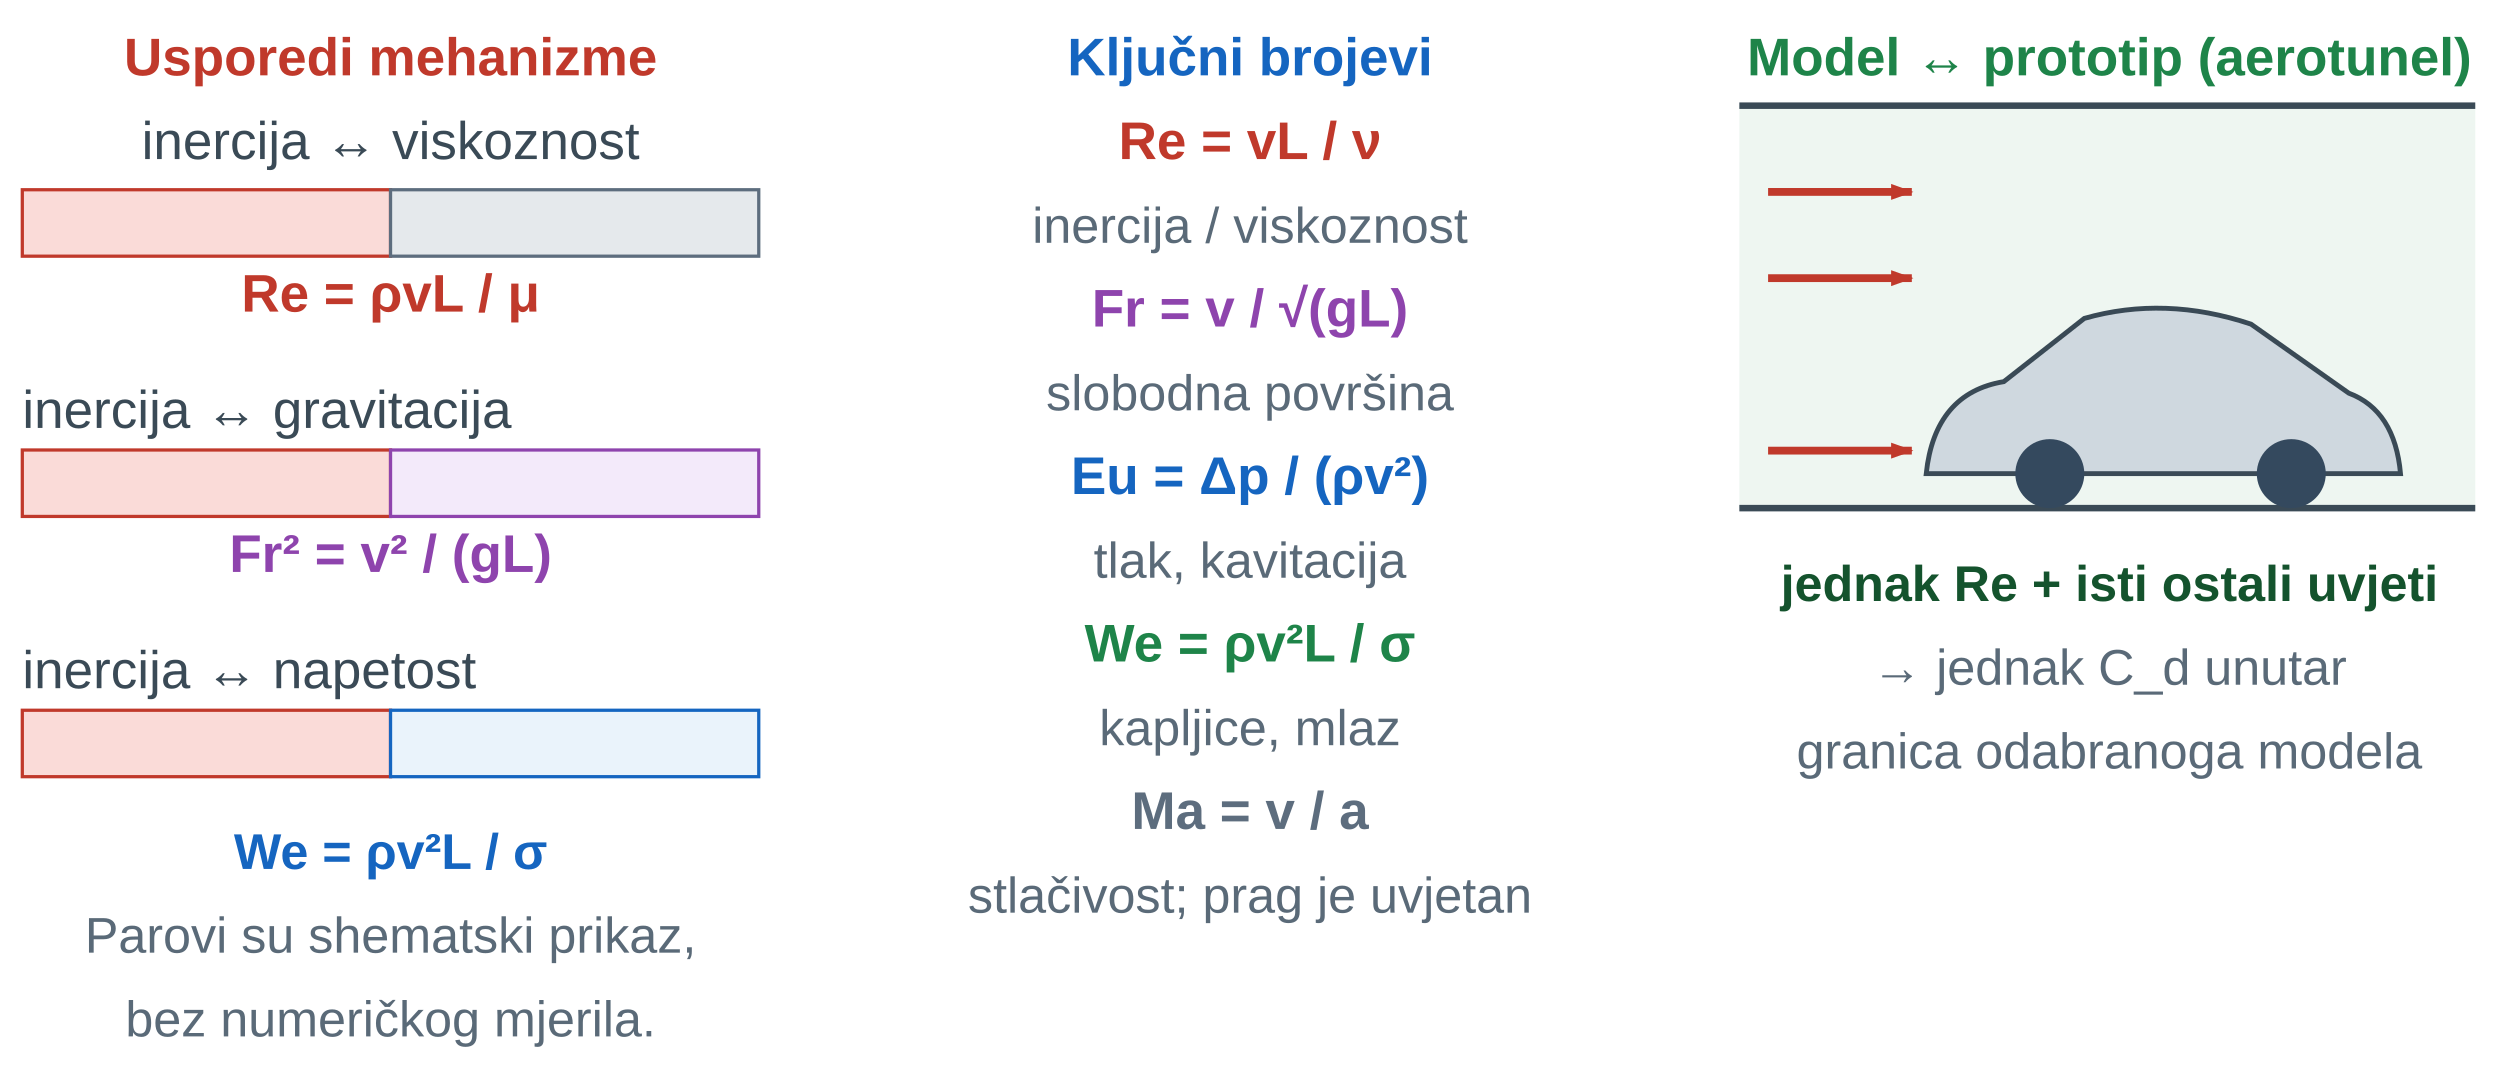
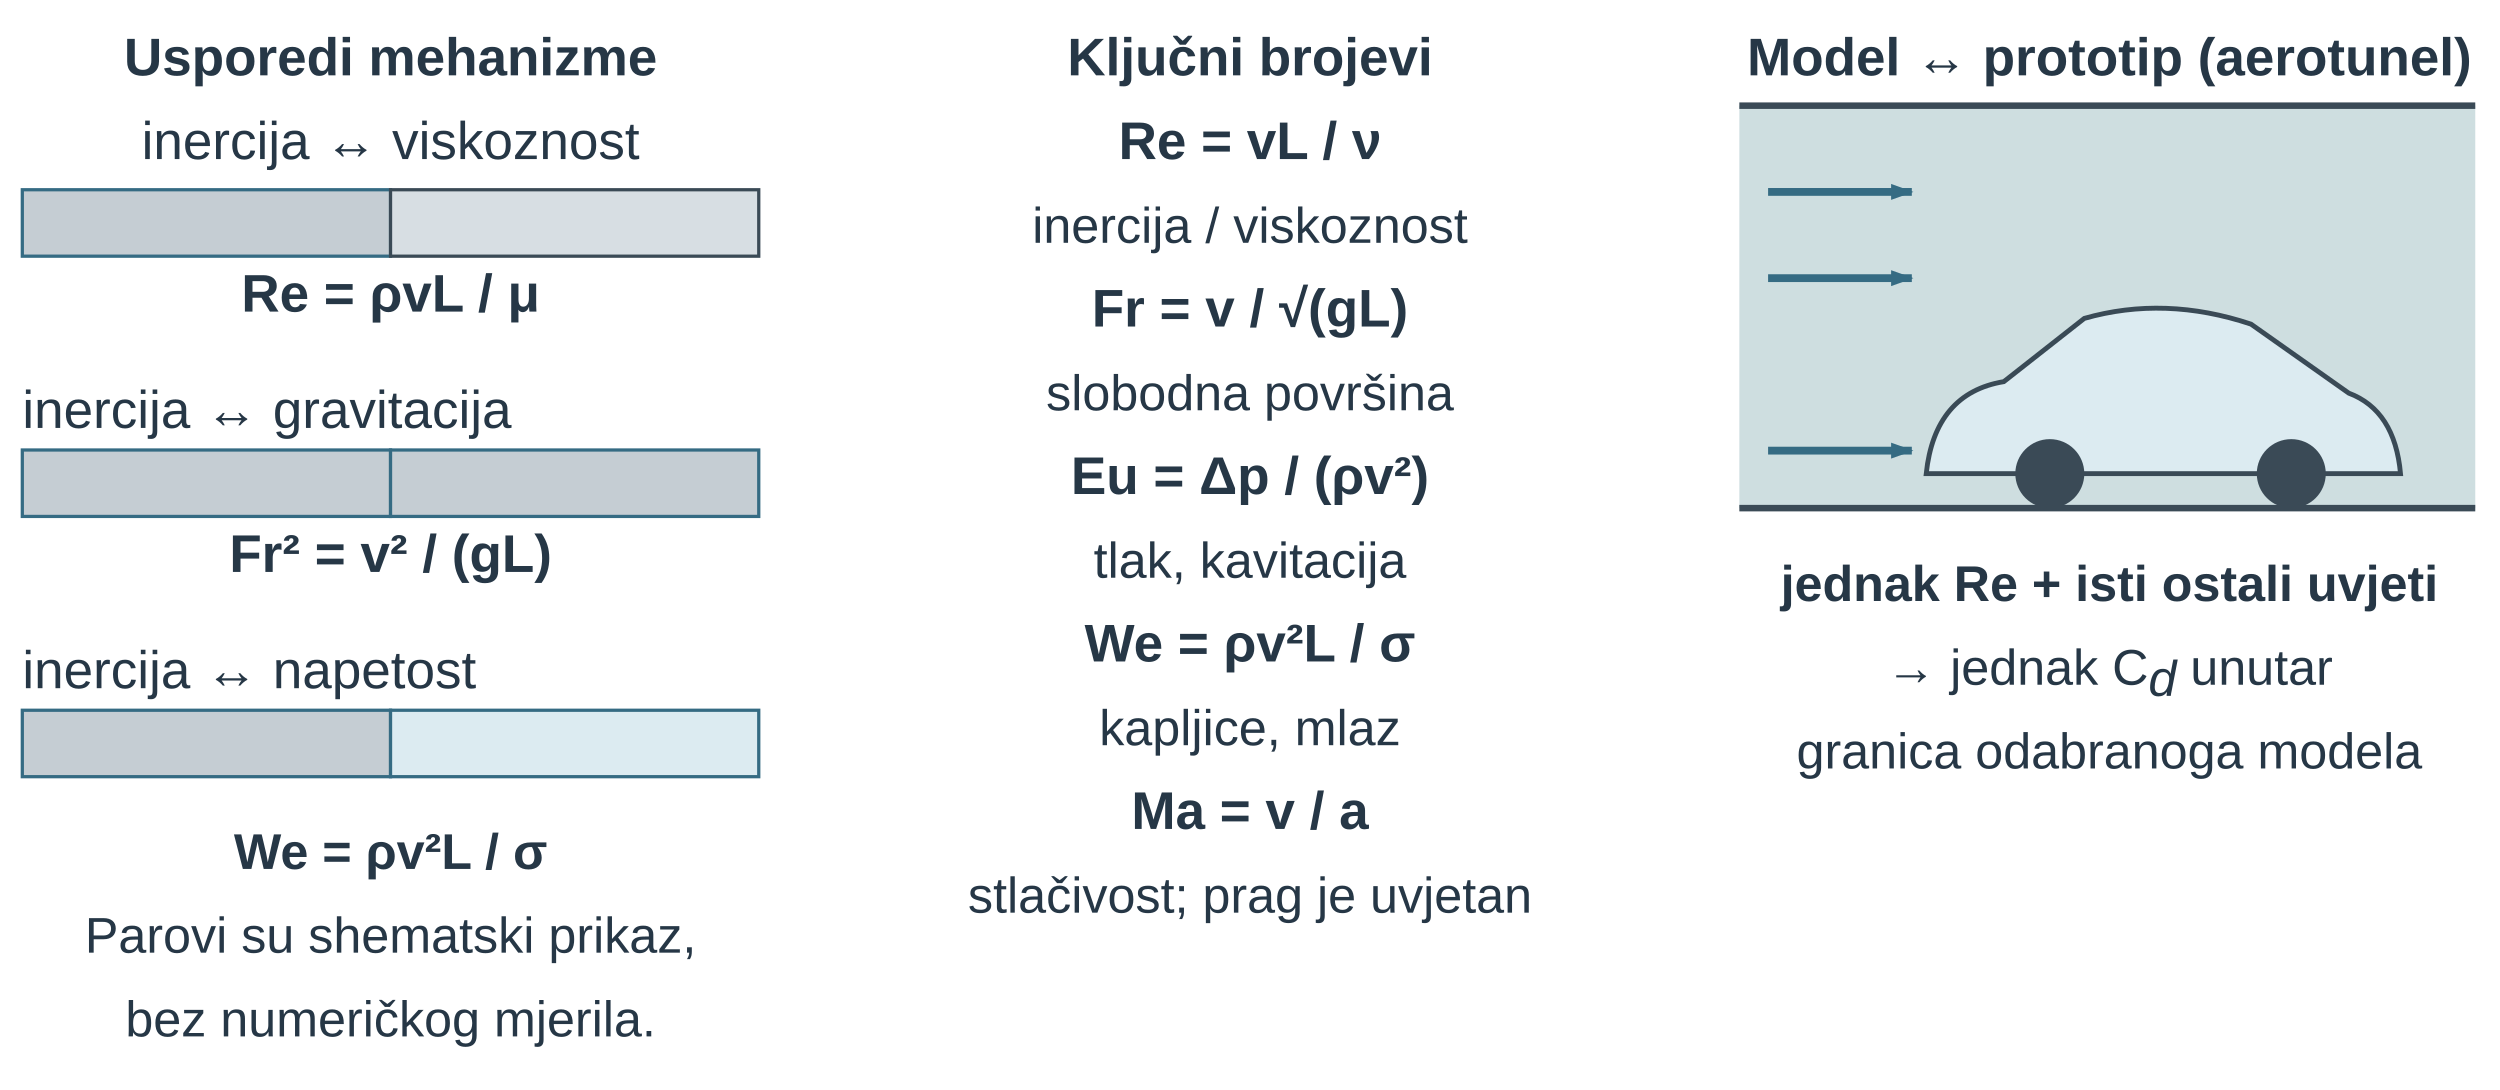
<svg xmlns="http://www.w3.org/2000/svg" width="447.874pt" height="195.17pt" viewBox="0 0 447.874 195.17" role="img">
  <defs>
    <marker id="u14fup_aR" markerWidth="7" markerHeight="5" refX="6.5" refY="2.5" orient="auto">
-       <path d="M0,0 L0,5 L7,2.5 z" fill="#c0392b" />
+       <path d="M0,0 L0,5 L7,2.5 z" fill="#356b83" />
    </marker>
  </defs>
  <g font-family="Arial, Liberation Sans, sans-serif">
    <g transform="translate(0 0)">
      <g transform="translate(69.979 13.5)">
-         <text data-source-text="1" x="0" y="0" text-anchor="middle" font-size="9.5" font-weight="600" fill="rgb(192, 57, 43)">Usporedi mehanizme</text>
+         <text data-source-text="1" x="0" y="0" text-anchor="middle" font-size="9.5" font-weight="600" fill="rgb(38, 55, 70)">Usporedi mehanizme</text>
      </g>
      <g transform="translate(69.979 28.5)">
-         <text data-source-text="2" x="0" y="0" text-anchor="middle" font-size="9.5" font-weight="400" fill="rgb(58, 74, 86)">inercija ↔ viskoznost</text>
+         <text data-source-text="2" x="0" y="0" text-anchor="middle" font-size="9.5" font-weight="400" fill="rgb(38, 55, 70)">inercija ↔ viskoznost</text>
      </g>
      <g transform="translate(-17.828 -15.608) scale(0.496)">
        <g transform="matrix(1 0 0 1 0 0)">
-           <rect x="44" y="100" width="133" height="24" fill="rgb(250, 219, 216)" stroke="rgb(192, 57, 43)" stroke-width="1.176" stroke-linecap="butt" stroke-linejoin="miter" stroke-dasharray="none" fill-opacity="1" stroke-opacity="1" opacity="1" marker-start="none" marker-mid="none" marker-end="none" data-source-geometry="6" />
+           <rect x="44" y="100" width="133" height="24" fill="rgb(197, 205, 211)" stroke="rgb(53, 107, 131)" stroke-width="1.176" stroke-linecap="butt" stroke-linejoin="miter" stroke-dasharray="none" fill-opacity="1" stroke-opacity="1" opacity="1" marker-start="none" marker-mid="none" marker-end="none" data-source-geometry="2" />
        </g>
      </g>
      <g transform="translate(-17.828 -15.608) scale(0.496)">
        <g transform="matrix(1 0 0 1 0 0)">
-           <rect x="177" y="100" width="133" height="24" fill="rgb(229, 233, 236)" stroke="rgb(93, 109, 126)" stroke-width="1.176" stroke-linecap="butt" stroke-linejoin="miter" stroke-dasharray="none" fill-opacity="1" stroke-opacity="1" opacity="1" marker-start="none" marker-mid="none" marker-end="none" data-source-geometry="7" />
+           <rect x="177" y="100" width="133" height="24" fill="rgb(215, 222, 227)" stroke="rgb(58, 74, 86)" stroke-width="1.176" stroke-linecap="butt" stroke-linejoin="miter" stroke-dasharray="none" fill-opacity="1" stroke-opacity="1" opacity="1" marker-start="none" marker-mid="none" marker-end="none" data-source-geometry="3" />
        </g>
      </g>
      <g transform="translate(-17.828 -15.608) scale(0.496)">
        <g transform="matrix(1 0 0 1 0 0)">
-           <rect x="44" y="194" width="133" height="24" fill="rgb(250, 219, 216)" stroke="rgb(192, 57, 43)" stroke-width="1.176" stroke-linecap="butt" stroke-linejoin="miter" stroke-dasharray="none" fill-opacity="1" stroke-opacity="1" opacity="1" marker-start="none" marker-mid="none" marker-end="none" data-source-geometry="10" />
+           <rect x="44" y="194" width="133" height="24" fill="rgb(197, 205, 211)" stroke="rgb(53, 107, 131)" stroke-width="1.176" stroke-linecap="butt" stroke-linejoin="miter" stroke-dasharray="none" fill-opacity="1" stroke-opacity="1" opacity="1" marker-start="none" marker-mid="none" marker-end="none" data-source-geometry="6" />
        </g>
      </g>
      <g transform="translate(-17.828 -15.608) scale(0.496)">
        <g transform="matrix(1 0 0 1 0 0)">
-           <rect x="177" y="194" width="133" height="24" fill="rgb(243, 234, 250)" stroke="rgb(142, 68, 173)" stroke-width="1.176" stroke-linecap="butt" stroke-linejoin="miter" stroke-dasharray="none" fill-opacity="1" stroke-opacity="1" opacity="1" marker-start="none" marker-mid="none" marker-end="none" data-source-geometry="11" />
+           <rect x="177" y="194" width="133" height="24" fill="rgb(197, 205, 211)" stroke="rgb(53, 107, 131)" stroke-width="1.176" stroke-linecap="butt" stroke-linejoin="miter" stroke-dasharray="none" fill-opacity="1" stroke-opacity="1" opacity="1" marker-start="none" marker-mid="none" marker-end="none" data-source-geometry="7" />
        </g>
      </g>
      <g transform="translate(-17.828 -15.608) scale(0.496)">
        <g transform="matrix(1 0 0 1 0 0)">
-           <rect x="44" y="288" width="133" height="24" fill="rgb(250, 219, 216)" stroke="rgb(192, 57, 43)" stroke-width="1.176" stroke-linecap="butt" stroke-linejoin="miter" stroke-dasharray="none" fill-opacity="1" stroke-opacity="1" opacity="1" marker-start="none" marker-mid="none" marker-end="none" data-source-geometry="14" />
+           <rect x="44" y="288" width="133" height="24" fill="rgb(197, 205, 211)" stroke="rgb(53, 107, 131)" stroke-width="1.176" stroke-linecap="butt" stroke-linejoin="miter" stroke-dasharray="none" fill-opacity="1" stroke-opacity="1" opacity="1" marker-start="none" marker-mid="none" marker-end="none" data-source-geometry="10" />
        </g>
      </g>
      <g transform="translate(-17.828 -15.608) scale(0.496)">
        <g transform="matrix(1 0 0 1 0 0)">
-           <rect x="177" y="288" width="133" height="24" fill="rgb(234, 243, 251)" stroke="rgb(21, 101, 192)" stroke-width="1.176" stroke-linecap="butt" stroke-linejoin="miter" stroke-dasharray="none" fill-opacity="1" stroke-opacity="1" opacity="1" marker-start="none" marker-mid="none" marker-end="none" data-source-geometry="15" />
+           <rect x="177" y="288" width="133" height="24" fill="rgb(220, 235, 241)" stroke="rgb(53, 107, 131)" stroke-width="1.176" stroke-linecap="butt" stroke-linejoin="miter" stroke-dasharray="none" fill-opacity="1" stroke-opacity="1" opacity="1" marker-start="none" marker-mid="none" marker-end="none" data-source-geometry="11" />
        </g>
      </g>
      <g transform="translate(69.979 55.828)">
-         <text data-source-text="3" x="0" y="0" text-anchor="middle" font-size="9.5" font-weight="600" fill="rgb(192, 57, 43)">Re = ρvL / μ</text>
+         <text data-source-text="3" x="0" y="0" text-anchor="middle" font-size="9.5" font-weight="600" fill="rgb(38, 55, 70)">Re = ρvL / μ</text>
      </g>
      <g transform="translate(4 76.663)">
-         <text data-source-text="4" x="0" y="0" text-anchor="start" font-size="9.5" font-weight="400" fill="rgb(58, 74, 86)">inercija ↔ gravitacija</text>
+         <text data-source-text="4" x="0" y="0" text-anchor="start" font-size="9.5" font-weight="400" fill="rgb(38, 55, 70)">inercija ↔ gravitacija</text>
      </g>
      <g transform="translate(69.979 102.459)">
-         <text data-source-text="5" x="0" y="0" text-anchor="middle" font-size="9.5" font-weight="600" fill="rgb(142, 68, 173)">Fr² = v² / (gL)</text>
+         <text data-source-text="5" x="0" y="0" text-anchor="middle" font-size="9.5" font-weight="600" fill="rgb(38, 55, 70)">Fr² = v² / (gL)</text>
      </g>
      <g transform="translate(4 123.295)">
-         <text data-source-text="6" x="0" y="0" text-anchor="start" font-size="9.5" font-weight="400" fill="rgb(58, 74, 86)">inercija ↔ napetost</text>
+         <text data-source-text="6" x="0" y="0" text-anchor="start" font-size="9.5" font-weight="400" fill="rgb(38, 55, 70)">inercija ↔ napetost</text>
      </g>
      <g transform="translate(69.979 155.67)">
-         <text data-source-text="7" x="0" y="0" text-anchor="middle" font-size="9" font-weight="600" fill="rgb(21, 101, 192)">We = ρv²L / σ</text>
+         <text data-source-text="7" x="0" y="0" text-anchor="middle" font-size="9" font-weight="600" fill="rgb(38, 55, 70)">We = ρv²L / σ</text>
      </g>
      <g transform="translate(69.979 170.67)">
-         <text data-source-text="8" x="0" y="0" text-anchor="middle" font-size="9" font-weight="400" fill="rgb(90, 106, 120)">Parovi su shematski prikaz,</text>
+         <text data-source-text="8" x="0" y="0" text-anchor="middle" font-size="9" font-weight="400" fill="rgb(38, 55, 70)">Parovi su shematski prikaz,</text>
      </g>
      <g transform="translate(69.979 185.67)">
-         <text data-source-text="9" x="0" y="0" text-anchor="middle" font-size="9" font-weight="400" fill="rgb(90, 106, 120)">bez numeričkog mjerila.</text>
+         <text data-source-text="9" x="0" y="0" text-anchor="middle" font-size="9" font-weight="400" fill="rgb(38, 55, 70)">bez numeričkog mjerila.</text>
      </g>
    </g>
    <g transform="translate(153.958 0)">
      <g transform="translate(69.979 13.5)">
-         <text data-source-text="10" x="0" y="0" text-anchor="middle" font-size="9.5" font-weight="600" fill="rgb(21, 101, 192)">Ključni brojevi</text>
+         <text data-source-text="10" x="0" y="0" text-anchor="middle" font-size="9.5" font-weight="600" fill="rgb(38, 55, 70)">Ključni brojevi</text>
      </g>
      <g transform="translate(69.979 28.5)">
-         <text data-source-text="11" x="0" y="0" text-anchor="middle" font-size="9.5" font-weight="600" fill="rgb(192, 57, 43)">Re = vL / ν</text>
+         <text data-source-text="11" x="0" y="0" text-anchor="middle" font-size="9.5" font-weight="600" fill="rgb(38, 55, 70)">Re = vL / ν</text>
      </g>
      <g transform="translate(69.979 43.5)">
-         <text data-source-text="12" x="0" y="0" text-anchor="middle" font-size="9" font-weight="400" fill="rgb(90, 106, 120)">inercija / viskoznost</text>
+         <text data-source-text="12" x="0" y="0" text-anchor="middle" font-size="9" font-weight="400" fill="rgb(38, 55, 70)">inercija / viskoznost</text>
      </g>
      <g transform="translate(69.979 58.5)">
-         <text data-source-text="13" x="0" y="0" text-anchor="middle" font-size="9.5" font-weight="600" fill="rgb(142, 68, 173)">Fr = v / √(gL)</text>
+         <text data-source-text="13" x="0" y="0" text-anchor="middle" font-size="9.5" font-weight="600" fill="rgb(38, 55, 70)">Fr = v / √(gL)</text>
      </g>
      <g transform="translate(69.979 73.5)">
-         <text data-source-text="14" x="0" y="0" text-anchor="middle" font-size="9" font-weight="400" fill="rgb(90, 106, 120)">slobodna površina</text>
+         <text data-source-text="14" x="0" y="0" text-anchor="middle" font-size="9" font-weight="400" fill="rgb(38, 55, 70)">slobodna površina</text>
      </g>
      <g transform="translate(69.979 88.5)">
-         <text data-source-text="15" x="0" y="0" text-anchor="middle" font-size="9.5" font-weight="600" fill="rgb(21, 101, 192)">Eu = Δp / (ρv²)</text>
+         <text data-source-text="15" x="0" y="0" text-anchor="middle" font-size="9.5" font-weight="600" fill="rgb(38, 55, 70)">Eu = Δp / (ρv²)</text>
      </g>
      <g transform="translate(69.979 103.5)">
-         <text data-source-text="16" x="0" y="0" text-anchor="middle" font-size="9" font-weight="400" fill="rgb(90, 106, 120)">tlak, kavitacija</text>
+         <text data-source-text="16" x="0" y="0" text-anchor="middle" font-size="9" font-weight="400" fill="rgb(38, 55, 70)">tlak, kavitacija</text>
      </g>
      <g transform="translate(69.979 118.5)">
-         <text data-source-text="17" x="0" y="0" text-anchor="middle" font-size="9.5" font-weight="600" fill="rgb(30, 132, 73)">We = ρv²L / σ</text>
+         <text data-source-text="17" x="0" y="0" text-anchor="middle" font-size="9.5" font-weight="600" fill="rgb(38, 55, 70)">We = ρv²L / σ</text>
      </g>
      <g transform="translate(69.979 133.5)">
-         <text data-source-text="18" x="0" y="0" text-anchor="middle" font-size="9" font-weight="400" fill="rgb(90, 106, 120)">kapljice, mlaz</text>
+         <text data-source-text="18" x="0" y="0" text-anchor="middle" font-size="9" font-weight="400" fill="rgb(38, 55, 70)">kapljice, mlaz</text>
      </g>
      <g transform="translate(69.979 148.5)">
-         <text data-source-text="19" x="0" y="0" text-anchor="middle" font-size="9.5" font-weight="600" fill="rgb(93, 109, 126)">Ma = v / a</text>
+         <text data-source-text="19" x="0" y="0" text-anchor="middle" font-size="9.5" font-weight="600" fill="rgb(38, 55, 70)">Ma = v / a</text>
      </g>
      <g transform="translate(69.979 163.5)">
-         <text data-source-text="20" x="0" y="0" text-anchor="middle" font-size="9" font-weight="400" fill="rgb(90, 106, 120)">stlačivost; prag je uvjetan</text>
+         <text data-source-text="20" x="0" y="0" text-anchor="middle" font-size="9" font-weight="400" fill="rgb(38, 55, 70)">stlačivost; prag je uvjetan</text>
      </g>
    </g>
    <g transform="translate(307.916 0)">
      <g transform="translate(69.979 13.5)">
-         <text data-source-text="21" x="0" y="0" text-anchor="middle" font-size="9.5" font-weight="600" fill="rgb(30, 132, 73)">Model ↔ prototip (aerotunel)</text>
+         <text data-source-text="21" x="0" y="0" text-anchor="middle" font-size="9.5" font-weight="600" fill="rgb(38, 55, 70)">Model ↔ prototip (aerotunel)</text>
      </g>
      <g transform="translate(-346.513 -58.319) scale(0.515)">
        <g transform="matrix(1 0 0 1 0 0)">
-           <rect x="680" y="150" width="256" height="140" fill="rgb(238, 246, 241)" stroke="none" stroke-width="1px" stroke-linecap="butt" stroke-linejoin="miter" stroke-dasharray="none" fill-opacity="1" stroke-opacity="1" opacity="1" marker-start="none" marker-mid="none" marker-end="none" data-source-geometry="42" />
+           <rect x="680" y="150" width="256" height="140" fill="rgb(206, 222, 224)" stroke="none" stroke-width="1px" stroke-linecap="butt" stroke-linejoin="miter" stroke-dasharray="none" fill-opacity="1" stroke-opacity="1" opacity="1" marker-start="none" marker-mid="none" marker-end="none" data-source-geometry="27" />
        </g>
      </g>
      <g transform="translate(-346.513 -58.319) scale(0.515)">
        <g transform="matrix(1 0 0 1 0 0)">
-           <path d="M680 150 H936 M680 290 H936" fill="none" stroke="rgb(58, 74, 86)" stroke-width="2.263" stroke-linecap="butt" stroke-linejoin="miter" stroke-dasharray="none" fill-opacity="1" stroke-opacity="1" opacity="1" marker-start="none" marker-mid="none" marker-end="none" data-source-geometry="43" />
+           <path d="M680 150 H936 M680 290 H936" fill="none" stroke="rgb(58, 74, 86)" stroke-width="2.263" stroke-linecap="butt" stroke-linejoin="miter" stroke-dasharray="none" fill-opacity="1" stroke-opacity="1" opacity="1" marker-start="none" marker-mid="none" marker-end="none" data-source-geometry="28" />
        </g>
      </g>
      <defs>
-         <marker id="u14fup_aR-print-2-44-marker-end" markerWidth="7.76" markerHeight="5.543" refX="6.5" refY="2.5" orient="auto" viewBox="0 0 7 5" markerUnits="userSpaceOnUse">
-           <path d="M0,0 L0,5 L7,2.5 z" fill="#c0392b" />
+         <marker id="u14fup_aR-print-2-29-marker-end" markerWidth="7.76" markerHeight="5.543" refX="6.5" refY="2.5" orient="auto" viewBox="0 0 7 5" markerUnits="userSpaceOnUse">
+           <path d="M0,0 L0,5 L7,2.5 z" fill="#356b83" />
        </marker>
      </defs>
      <g transform="translate(-346.513 -58.319) scale(0.515)">
        <g transform="matrix(1 0 0 1 0 0)">
-           <line x1="690" y1="180" x2="740" y2="180" stroke="rgb(192, 57, 43)" stroke-width="2.716" marker-end="url(#u14fup_aR-print-2-44-marker-end)" fill="rgb(0, 0, 0)" stroke-linecap="butt" stroke-linejoin="miter" stroke-dasharray="none" fill-opacity="1" stroke-opacity="1" opacity="1" marker-start="none" marker-mid="none" data-source-geometry="44" />
+           <line x1="690" y1="180" x2="740" y2="180" stroke="rgb(53, 107, 131)" stroke-width="2.716" marker-end="url(#u14fup_aR-print-2-29-marker-end)" fill="rgb(0, 0, 0)" stroke-linecap="butt" stroke-linejoin="miter" stroke-dasharray="none" fill-opacity="1" stroke-opacity="1" opacity="1" marker-start="none" marker-mid="none" data-source-geometry="29" />
        </g>
      </g>
      <defs>
-         <marker id="u14fup_aR-print-2-45-marker-end" markerWidth="7.76" markerHeight="5.543" refX="6.5" refY="2.5" orient="auto" viewBox="0 0 7 5" markerUnits="userSpaceOnUse">
-           <path d="M0,0 L0,5 L7,2.5 z" fill="#c0392b" />
+         <marker id="u14fup_aR-print-2-30-marker-end" markerWidth="7.76" markerHeight="5.543" refX="6.5" refY="2.5" orient="auto" viewBox="0 0 7 5" markerUnits="userSpaceOnUse">
+           <path d="M0,0 L0,5 L7,2.5 z" fill="#356b83" />
        </marker>
      </defs>
      <g transform="translate(-346.513 -58.319) scale(0.515)">
        <g transform="matrix(1 0 0 1 0 0)">
-           <line x1="690" y1="210" x2="740" y2="210" stroke="rgb(192, 57, 43)" stroke-width="2.716" marker-end="url(#u14fup_aR-print-2-45-marker-end)" fill="rgb(0, 0, 0)" stroke-linecap="butt" stroke-linejoin="miter" stroke-dasharray="none" fill-opacity="1" stroke-opacity="1" opacity="1" marker-start="none" marker-mid="none" data-source-geometry="45" />
+           <line x1="690" y1="210" x2="740" y2="210" stroke="rgb(53, 107, 131)" stroke-width="2.716" marker-end="url(#u14fup_aR-print-2-30-marker-end)" fill="rgb(0, 0, 0)" stroke-linecap="butt" stroke-linejoin="miter" stroke-dasharray="none" fill-opacity="1" stroke-opacity="1" opacity="1" marker-start="none" marker-mid="none" data-source-geometry="30" />
        </g>
      </g>
      <g transform="translate(-346.513 -58.319) scale(0.515)">
        <g transform="matrix(1 0 0 1 0 0)">
-           <path d="M745,278 Q748,250 772,246 L800,224 Q828,216 858,226 L892,250 Q908,256 910,278 Z" fill="rgb(207, 216, 223)" stroke="rgb(58, 74, 86)" stroke-width="1.698" stroke-linecap="butt" stroke-linejoin="miter" stroke-dasharray="none" fill-opacity="1" stroke-opacity="1" opacity="1" marker-start="none" marker-mid="none" marker-end="none" data-source-geometry="46" />
+           <path d="M745,278 Q748,250 772,246 L800,224 Q828,216 858,226 L892,250 Q908,256 910,278 Z" fill="rgb(220, 235, 241)" stroke="rgb(58, 74, 86)" stroke-width="1.698" stroke-linecap="butt" stroke-linejoin="miter" stroke-dasharray="none" fill-opacity="1" stroke-opacity="1" opacity="1" marker-start="none" marker-mid="none" marker-end="none" data-source-geometry="31" />
        </g>
      </g>
      <g transform="translate(-346.513 -58.319) scale(0.515)">
        <g transform="matrix(1 0 0 1 0 0)">
-           <circle cx="788" cy="278" r="12" fill="rgb(52, 73, 94)" stroke="none" stroke-width="1px" stroke-linecap="butt" stroke-linejoin="miter" stroke-dasharray="none" fill-opacity="1" stroke-opacity="1" opacity="1" marker-start="none" marker-mid="none" marker-end="none" data-source-geometry="47" />
+           <circle cx="788" cy="278" r="12" fill="rgb(58, 74, 86)" stroke="none" stroke-width="1px" stroke-linecap="butt" stroke-linejoin="miter" stroke-dasharray="none" fill-opacity="1" stroke-opacity="1" opacity="1" marker-start="none" marker-mid="none" marker-end="none" data-source-geometry="32" />
        </g>
      </g>
      <g transform="translate(-346.513 -58.319) scale(0.515)">
        <g transform="matrix(1 0 0 1 0 0)">
-           <circle cx="872" cy="278" r="12" fill="rgb(52, 73, 94)" stroke="none" stroke-width="1px" stroke-linecap="butt" stroke-linejoin="miter" stroke-dasharray="none" fill-opacity="1" stroke-opacity="1" opacity="1" marker-start="none" marker-mid="none" marker-end="none" data-source-geometry="48" />
+           <circle cx="872" cy="278" r="12" fill="rgb(58, 74, 86)" stroke="none" stroke-width="1px" stroke-linecap="butt" stroke-linejoin="miter" stroke-dasharray="none" fill-opacity="1" stroke-opacity="1" opacity="1" marker-start="none" marker-mid="none" marker-end="none" data-source-geometry="33" />
        </g>
      </g>
      <defs>
-         <marker id="u14fup_aR-print-2-49-marker-end" markerWidth="7.76" markerHeight="5.543" refX="6.5" refY="2.5" orient="auto" viewBox="0 0 7 5" markerUnits="userSpaceOnUse">
-           <path d="M0,0 L0,5 L7,2.5 z" fill="#c0392b" />
+         <marker id="u14fup_aR-print-2-34-marker-end" markerWidth="7.76" markerHeight="5.543" refX="6.5" refY="2.5" orient="auto" viewBox="0 0 7 5" markerUnits="userSpaceOnUse">
+           <path d="M0,0 L0,5 L7,2.5 z" fill="#356b83" />
        </marker>
      </defs>
      <g transform="translate(-346.513 -58.319) scale(0.515)">
        <g transform="matrix(1 0 0 1 0 0)">
-           <line x1="690" y1="270" x2="740" y2="270" stroke="rgb(192, 57, 43)" stroke-width="2.716" marker-end="url(#u14fup_aR-print-2-49-marker-end)" fill="rgb(0, 0, 0)" stroke-linecap="butt" stroke-linejoin="miter" stroke-dasharray="none" fill-opacity="1" stroke-opacity="1" opacity="1" marker-start="none" marker-mid="none" data-source-geometry="49" />
+           <line x1="690" y1="270" x2="740" y2="270" stroke="rgb(53, 107, 131)" stroke-width="2.716" marker-end="url(#u14fup_aR-print-2-34-marker-end)" fill="rgb(0, 0, 0)" stroke-linecap="butt" stroke-linejoin="miter" stroke-dasharray="none" fill-opacity="1" stroke-opacity="1" opacity="1" marker-start="none" marker-mid="none" data-source-geometry="34" />
        </g>
      </g>
      <g transform="translate(69.979 107.665)">
-         <text data-source-text="22" x="0" y="0" text-anchor="middle" font-size="9" font-weight="400" fill="rgb(20, 83, 45)">
-           <tspan font-size="9" font-weight="700" font-style="normal" fill="rgb(20, 83, 45)">jednak Re + isti ostali uvjeti</tspan>
+         <text data-source-text="22" x="0" y="0" text-anchor="middle" font-size="9" font-weight="400" fill="rgb(38, 55, 70)">
+           <tspan font-size="9" font-weight="700" font-style="normal" fill="rgb(38, 55, 70)">jednak Re + isti ostali uvjeti</tspan>
        </text>
      </g>
      <g transform="translate(69.979 122.665)">
-         <text data-source-text="23" x="0" y="0" text-anchor="middle" font-size="9" font-weight="400" fill="rgb(90, 106, 120)">→ jednak C_d unutar</text>
+         <text data-source-text="23" x="0" y="0" text-anchor="middle" font-size="9" font-weight="400" fill="rgb(38, 55, 70)">→ jednak C<tspan font-size="9" font-weight="400" font-style="italic" fill="rgb(38, 55, 70)" baseline-shift="-2">d</tspan> unutar</text>
      </g>
      <g transform="translate(69.979 137.665)">
-         <text data-source-text="24" x="0" y="0" text-anchor="middle" font-size="9" font-weight="400" fill="rgb(90, 106, 120)">granica odabranoga modela</text>
+         <text data-source-text="24" x="0" y="0" text-anchor="middle" font-size="9" font-weight="400" fill="rgb(38, 55, 70)">granica odabranoga modela</text>
      </g>
    </g>
  </g>
</svg>
